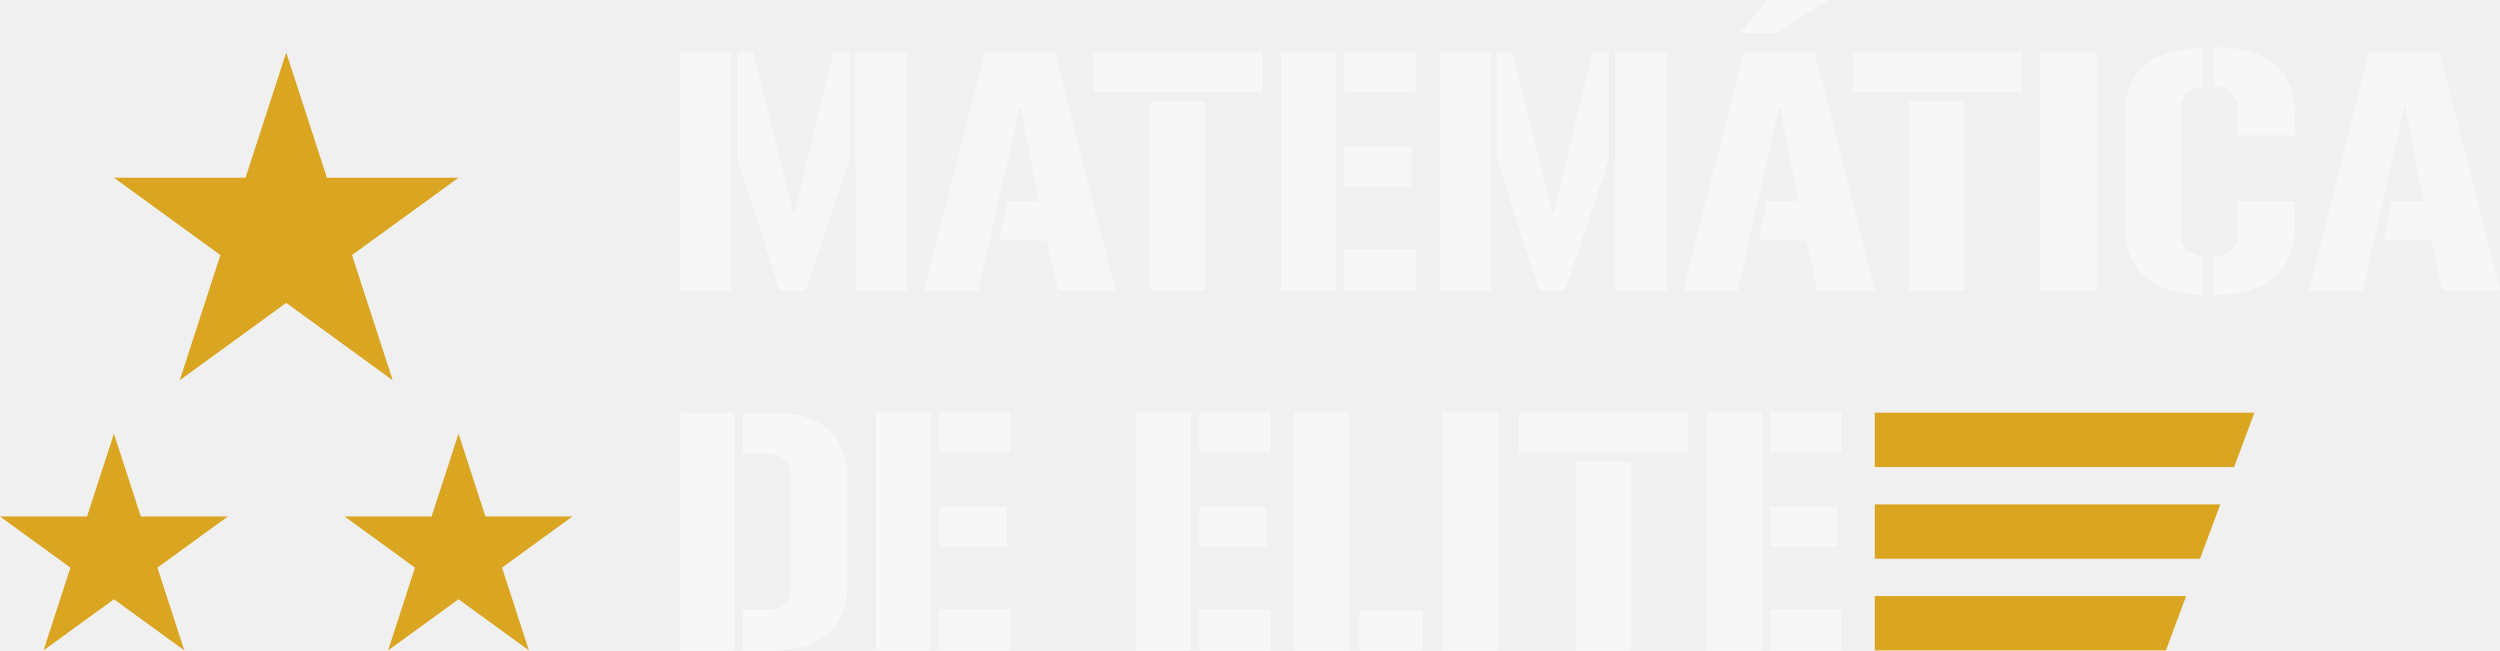
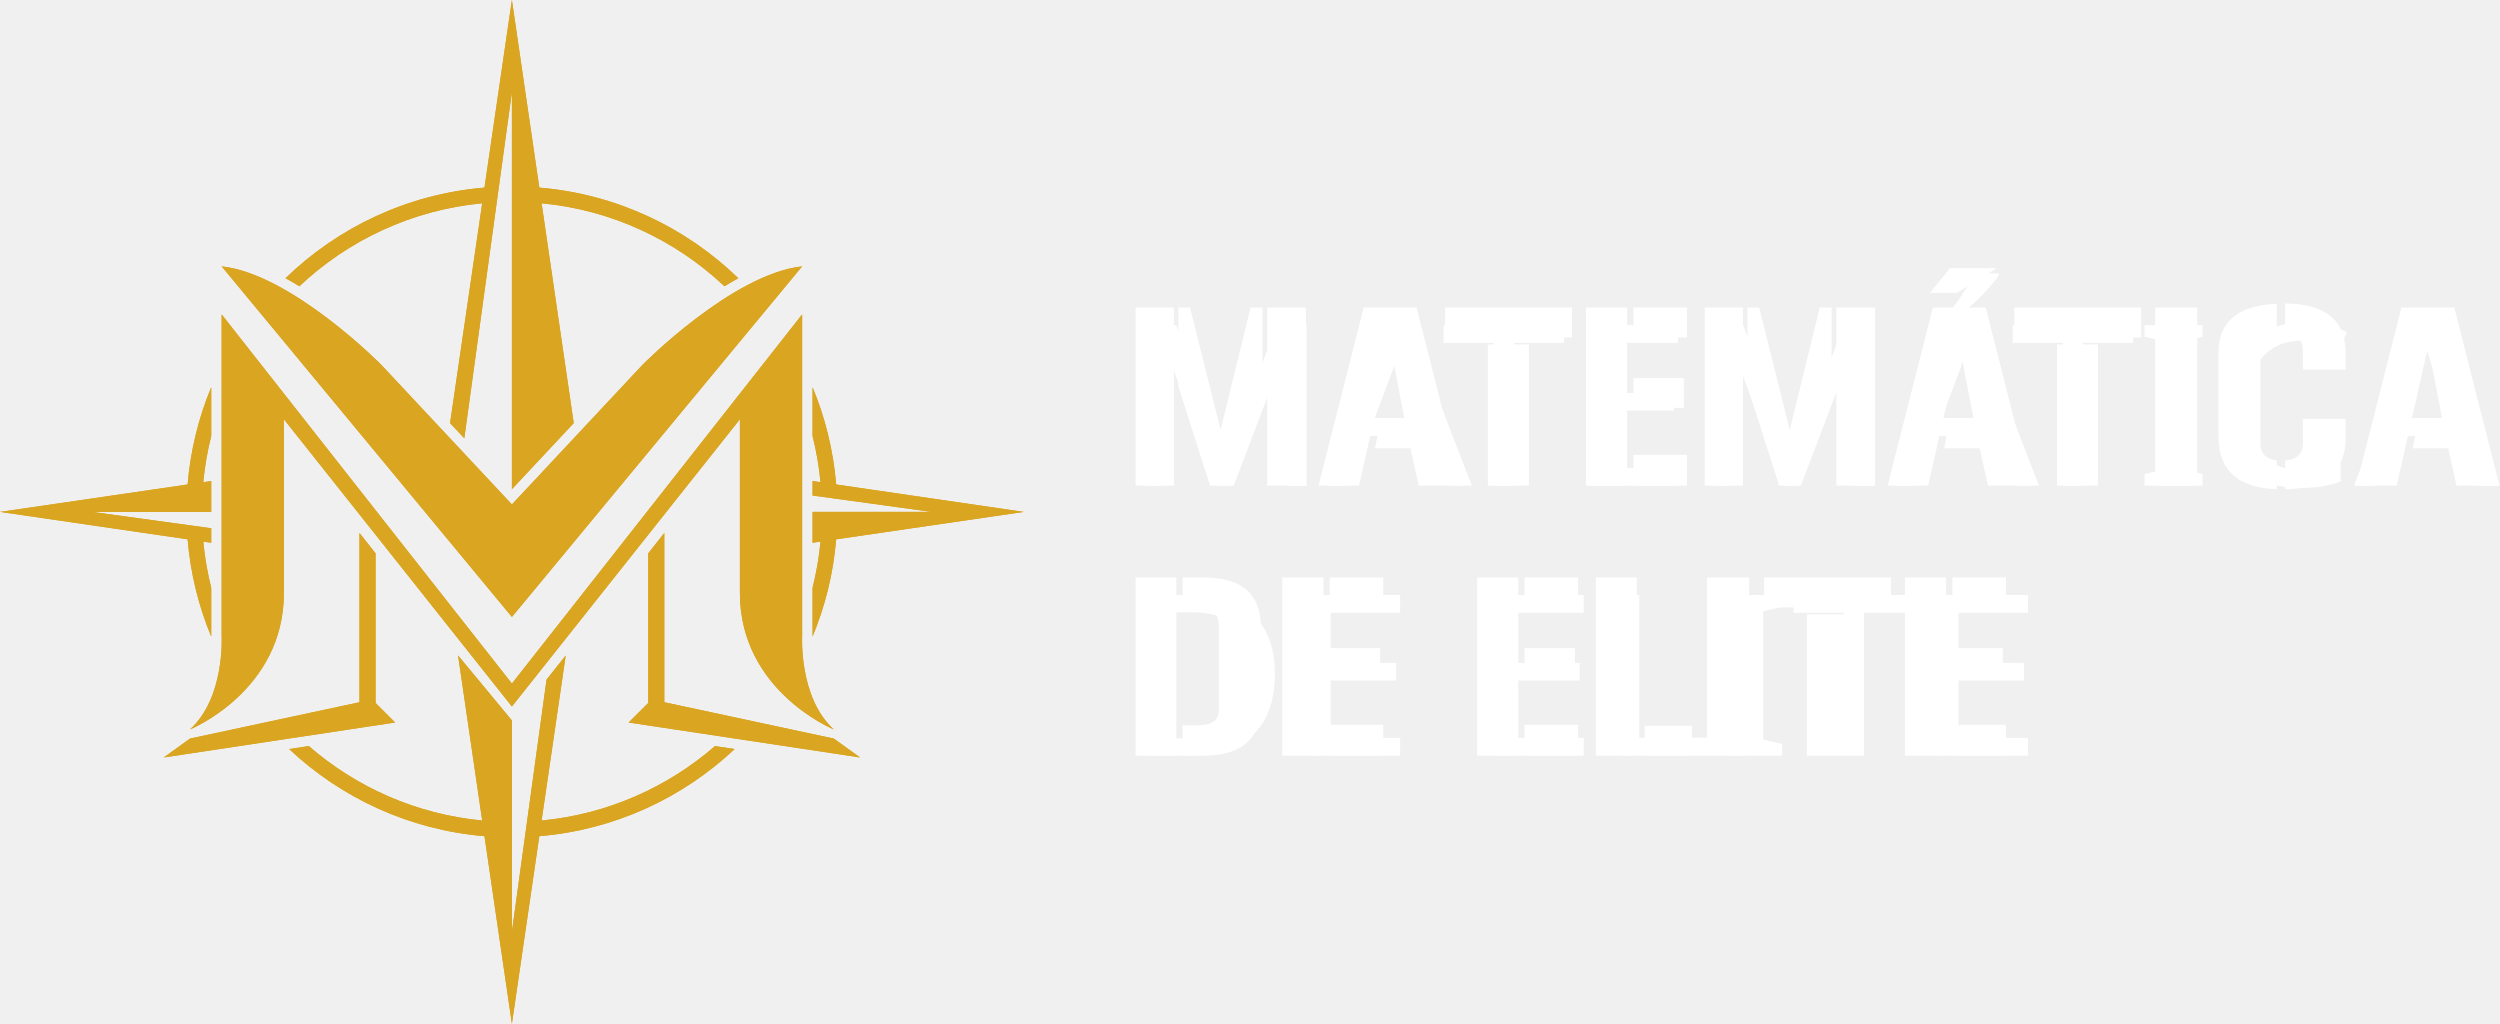
- <svg xmlns="http://www.w3.org/2000/svg" id="HORIZONTAL_2" data-name="HORIZONTAL #2" viewBox="0 0 1199.42 312.05">
-   <defs>
-     <style>
-       .cls-1 {
-         fill: #daa520;
-       }
- 
-       .cls-2 {
-         fill: #f7f7f7;
-       }
-     </style>
-   </defs>
-   <g>
-     <path class="cls-2" d="M350.84,25.2v114.05h-24.48V25.2h24.48ZM374.02,139.25l-20.3-63.5V25.2h7.49l19.58,78.33,19.15-78.33h7.63v51.41l-21.02,62.64h-12.53ZM435.37,25.2v114.05h-24.77V25.2h24.77Z" />
-     <path class="cls-2" d="M506.21,25.2l28.94,114.05h-27.5l-5.33-23.9h-22.75l3.74-19.01h15.12l-8.93-46.37-20.16,89.28h-25.92l28.94-114.05h33.84Z" />
-     <path class="cls-2" d="M605.72,25.2v19.15h-81.21v-19.15h81.21ZM551.86,48.81h26.21v90.43h-26.21V48.81Z" />
-     <path class="cls-2" d="M641,25.2v114.05h-26.35V25.2h26.35ZM645.03,25.2h34.27v19.15h-34.27v-19.15ZM645.03,70.41h32.26v19.01h-32.26v-19.01ZM679.3,139.25h-34.27v-19.73h34.27v19.73Z" />
-     <path class="cls-2" d="M715.16,25.2v114.05h-24.48V25.2h24.48ZM738.34,139.25l-20.3-63.5V25.2h7.49l19.58,78.33,19.15-78.33h7.63v51.41l-21.02,62.64h-12.53ZM799.68,25.2v114.05h-24.77V25.2h24.77Z" />
-     <path class="cls-2" d="M870.53,25.2l28.94,114.05h-27.5l-5.33-23.9h-22.75l3.74-19.01h15.12l-8.93-46.37-20.16,89.28h-25.92l28.94-114.05h33.84ZM834.82,15.84l12.82-15.84h29.95l-25.49,15.84h-17.28Z" />
-     <path class="cls-2" d="M970.04,25.2v19.15h-81.21v-19.15h81.21ZM916.18,48.81h26.21v90.43h-26.21V48.81Z" />
-     <path class="cls-2" d="M978.96,25.2h26.93v114.05h-26.93V25.2Z" />
-     <path class="cls-2" d="M1019.57,53.85c0-19.58,12.38-29.95,37.3-31.1v18.72c-7.06.86-10.51,4.61-10.51,11.38v59.33c0,6.34,3.46,9.94,10.51,10.94v18.43c-24.91-1.01-37.3-12.1-37.3-33.55v-54.14ZM1062.19,22.61c25.78.14,38.73,10.8,38.73,31.68v10.66h-27.36v-12.1c0-7.34-3.74-11.09-11.38-11.52v-18.72ZM1062.19,123.12c7.63-.72,11.38-4.32,11.38-10.94v-15.7h27.36v12.24c0,21.31-12.96,32.26-38.73,32.83v-18.43Z" />
-     <path class="cls-2" d="M1170.48,25.2l28.94,114.05h-27.5l-5.33-23.9h-22.75l3.74-19.01h15.12l-8.93-46.37-20.16,89.28h-25.92l28.94-114.05h33.84Z" />
-     <path class="cls-2" d="M352.42,198v114.05h-26.06v-114.05h26.06ZM356.46,198h13.54c24.34,0,36.58,10.66,36.58,32.11v49.39c0,21.74-12.24,32.54-36.86,32.54h-13.25v-19.44h9.36c9.79,0,13.82-3.17,13.82-10.08v-53.42c0-8.21-4.32-11.66-14.11-11.66h-9.07v-19.44Z" />
-     <path class="cls-2" d="M446.6,198v114.05h-26.35v-114.05h26.35ZM450.63,198h34.27v19.15h-34.27v-19.15ZM450.63,243.21h32.26v19.01h-32.26v-19.01ZM484.9,312.04h-34.27v-19.73h34.27v19.73Z" />
-     <path class="cls-2" d="M571.3,198v114.05h-26.35v-114.05h26.35ZM575.33,198h34.27v19.15h-34.27v-19.15ZM575.33,243.21h32.26v19.01h-32.26v-19.01ZM609.61,312.04h-34.27v-19.73h34.27v19.73Z" />
-     <path class="cls-2" d="M647.19,198v114.05h-26.21v-114.05h26.21ZM682.47,312.04h-30.24v-19.15h30.24v19.15Z" />
-     <path class="cls-2" d="M692.12,198h26.93v114.05h-26.93v-114.05Z" />
-     <path class="cls-2" d="M809.91,198v19.15h-81.21v-19.15h81.21ZM756.05,221.61h26.21v90.43h-26.21v-90.43Z" />
-     <path class="cls-2" d="M845.19,198v114.05h-26.35v-114.05h26.35ZM849.22,198h34.27v19.15h-34.27v-19.15ZM849.22,243.21h32.26v19.01h-32.26v-19.01ZM883.49,312.04h-34.27v-19.73h34.27v19.73Z" />
-   </g>
-   <g>
-     <polygon class="cls-1" points="54.66 208.08 67.56 247.79 109.31 247.79 75.53 272.34 88.43 312.04 54.66 287.5 20.88 312.04 33.78 272.34 0 247.79 41.75 247.79 54.66 208.08" />
-     <polygon class="cls-1" points="219.98 208.08 232.88 247.79 274.63 247.79 240.85 272.34 253.76 312.04 219.98 287.5 186.2 312.04 199.1 272.34 165.32 247.79 207.07 247.79 219.98 208.08" />
-   </g>
-   <polygon class="cls-1" points="137.32 25.2 156.83 85.26 219.98 85.26 168.89 122.37 188.4 182.43 137.32 145.31 86.23 182.43 105.74 122.37 54.66 85.26 117.8 85.26 137.32 25.2" />
-   <g>
-     <polygon class="cls-1" points="1071.87 224.08 899.47 224.08 899.47 198 1081.58 198 1071.87 224.08" />
-     <polygon class="cls-1" points="1065.21 241.98 1055.5 268.06 899.47 268.06 899.47 241.98 1065.21 241.98" />
-     <polygon class="cls-1" points="1048.84 285.96 1039.13 312.05 899.47 312.05 899.47 285.96 1048.84 285.96" />
+ <svg xmlns="http://www.w3.org/2000/svg" width="100%" height="100%" viewBox="0 0 5001 2048" version="1.1" xml:space="preserve" style="fill-rule:evenodd;clip-rule:evenodd;stroke-linejoin:round;stroke-miterlimit:2;">
+   <rect id="LOGO-HORIZONTAL" x="0" y="0" width="5000.025" height="2048" style="fill:none;" />
+   <clipPath id="_clip1">
+     <rect x="0" y="0" width="5000.025" height="2048" />
+   </clipPath>
+   <g clip-path="url(#_clip1)">
+     <g id="Conteúdo-bruto">
+       <g id="Imagem">
+         <path id="Rosa-dos-ventos" d="M422.548,1273.34c-25.239,-60.746 -41.538,-126.126 -47.252,-194.495l-375.296,-54.845l375.296,-54.845c5.714,-68.369 22.014,-133.749 47.252,-194.495l0,97.57c-7.552,29.977 -12.919,60.819 -15.922,92.346l15.922,-2.327l0,61.751l-238.117,0l238.117,32.745l0,29.006l-15.922,-2.327c3.003,31.527 8.37,62.369 15.922,92.346l0,97.57Zm148.568,-716.795c104.904,-101.658 243.873,-168.364 398.039,-181.25l54.845,-375.296l54.845,375.296c154.166,12.885 293.135,79.591 398.039,181.25c-9.338,5.111 -18.593,10.506 -27.713,16.106c-97.524,-91.909 -224.788,-152.6 -365.748,-166.025l64.265,439.754l-123.689,132.223l0,-794.171l-95.215,692.387l-28.474,-30.438l64.265,-439.754c-140.959,13.425 -268.224,74.116 -365.748,166.025c-9.12,-5.6 -18.375,-10.995 -27.713,-16.106Zm1054.336,218.115c25.239,60.746 41.538,126.126 47.252,194.495l375.296,54.845l-375.296,54.845c-5.714,68.369 -22.014,133.749 -47.252,194.495l0,-97.57c7.552,-29.977 12.919,-60.819 15.922,-92.346l-15.922,2.327l0,-61.751l238.117,0l-238.117,-32.745l0,-29.006l15.922,2.327c-3.003,-31.527 -8.37,-62.369 -15.922,-92.346l0,-97.57Zm-155.842,723.737c-104.014,97.749 -240.135,161.718 -390.764,174.307l-54.845,375.296l-54.845,-375.296c-150.629,-12.59 -286.75,-76.558 -390.764,-174.307l39.346,-5.944c94.812,82.312 214.819,136.346 346.84,148.92l-48.259,-330.228l107.683,130.02l0,422.403l69.321,-504.089l38.362,-48.334l-48.259,330.228c132.02,-12.574 252.028,-66.608 346.84,-148.92l39.346,5.944Z" style="fill:#daa520;" />
+         <path id="Letra-M" d="M1024,1234.146l-580.619,-701.359c139.835,15.294 318.998,196.643 318.998,196.643l261.62,279.67l261.62,-279.67c0,0 179.163,-181.348 318.998,-196.643l-580.619,701.359Zm0,179.163l-456.078,-574.634l0,347.402c0,196.643 -187.903,273.115 -187.903,273.115c69.917,-63.363 63.363,-185.718 63.363,-185.718l0,-644.551l580.619,738.503l580.619,-738.503l0,644.551c0,0 -6.555,122.356 63.363,185.718c0,0 -187.903,-76.472 -187.903,-273.115l0,-347.402l-456.078,574.634Zm272.72,-306.413l32.162,-40.734l0,338.583l339.1,72.714l52.438,37.755l-462.853,-69.917l39.154,-39.154l0,-299.247Zm-545.439,0l0,299.247l39.154,39.154l-462.853,69.917l52.438,-37.755l339.1,-72.714l0,-338.583l32.162,40.734Z" style="fill:#daa520;" />
+       </g>
+       <g transform="matrix(1,0,0,1,-8886.791,248.1386)">
+         <text x="11135.966px" y="723.436px" style="font-family:'Gunplay-Regular', 'Gunplay', fantasy;font-size:450px;fill:#fff;">MA<tspan x="11770.016px 12036.866px " y="723.436px 723.436px ">TE</tspan>MÁ<tspan x="12908.516px 13175.366px " y="723.436px 723.436px ">TI</tspan>CA</text>
+         <g transform="matrix(450,0,0,450,12912.566,1263.436)" />
+         <text x="11135.966px" y="1263.436px" style="font-family:'Gunplay-Regular', 'Gunplay', fantasy;font-size:450px;fill:#fff;">DE ELITE</text>
+       </g>
+     </g>
+     <g id="Imagem1">
+       <path id="Rosa-dos-ventos1" d="M422.548,1273.34c-25.239,-60.746 -41.538,-126.126 -47.252,-194.495l-375.296,-54.845l375.296,-54.845c5.714,-68.369 22.014,-133.749 47.252,-194.495l0,97.57c-7.552,29.977 -12.919,60.819 -15.922,92.346l15.922,-2.327l0,61.751l-238.117,0l238.117,32.745l0,29.006l-15.922,-2.327c3.003,31.527 8.37,62.369 15.922,92.346l0,97.57Zm148.568,-716.795c104.904,-101.658 243.873,-168.364 398.039,-181.25l54.845,-375.296l54.845,375.296c154.166,12.885 293.135,79.591 398.039,181.25c-9.338,5.111 -18.593,10.506 -27.713,16.106c-97.524,-91.909 -224.788,-152.6 -365.748,-166.025l64.265,439.754l-123.689,132.223l0,-794.171l-95.215,692.387l-28.474,-30.438l64.265,-439.754c-140.959,13.425 -268.224,74.116 -365.748,166.025c-9.12,-5.6 -18.375,-10.995 -27.713,-16.106Zm1054.336,218.115c25.239,60.746 41.538,126.126 47.252,194.495l375.296,54.845l-375.296,54.845c-5.714,68.369 -22.014,133.749 -47.252,194.495l0,-97.57c7.552,-29.977 12.919,-60.819 15.922,-92.346l-15.922,2.327l0,-61.751l238.117,0l-238.117,-32.745l0,-29.006l15.922,2.327c-3.003,-31.527 -8.37,-62.369 -15.922,-92.346l0,-97.57Zm-155.842,723.737c-104.014,97.749 -240.135,161.718 -390.764,174.307l-54.845,375.296l-54.845,-375.296c-150.629,-12.59 -286.75,-76.558 -390.764,-174.307l39.346,-5.944c94.812,82.312 214.819,136.346 346.84,148.92l-48.259,-330.228l107.683,130.02l0,422.403l69.321,-504.089l38.362,-48.334l-48.259,330.228c132.02,-12.574 252.028,-66.608 346.84,-148.92l39.346,5.944Z" style="fill:#daa520;" />
+       <path id="Letra-M1" d="M1024,1234.146l-580.619,-701.359c139.835,15.294 318.998,196.643 318.998,196.643l261.62,279.67l261.62,-279.67c0,0 179.163,-181.348 318.998,-196.643l-580.619,701.359Zm0,179.163l-456.078,-574.634l0,347.402c0,196.643 -187.903,273.115 -187.903,273.115c69.917,-63.363 63.363,-185.718 63.363,-185.718l0,-644.551l580.619,738.503l580.619,-738.503l0,644.551c0,0 -6.555,122.356 63.363,185.718c0,0 -187.903,-76.472 -187.903,-273.115l0,-347.402l-456.078,574.634Zm272.72,-306.413l32.162,-40.734l0,338.583l339.1,72.714l52.438,37.755l-462.853,-69.917l39.154,-39.154l0,-299.247Zm-545.439,0l0,299.247l39.154,39.154l-462.853,69.917l52.438,-37.755l339.1,-72.714l0,-338.583l32.162,40.734Z" style="fill:#daa520;" />
+     </g>
+     <g>
+       <path d="M2271.675,615.175l0,356.4l76.5,0l0,-356.4l-76.5,0Zm263.25,0l0,356.4l77.4,0l0,-356.4l-77.4,0Zm-75.15,356.4l65.7,-195.75l0,-160.65l-23.85,0l-59.85,244.8l-61.2,-244.8l-23.4,0l0,157.95l63.45,198.45l39.15,0Z" style="fill:#fff;fill-rule:nonzero;" />
+       <path d="M2727.975,615.175l-90.45,356.4l81,0l63,-279l27.9,144.9l-47.25,0l-11.7,59.4l71.1,0l16.65,74.7l85.95,0l-90.45,-356.4l-105.75,0Z" style="fill:#fff;fill-rule:nonzero;" />
+       <path d="M2890.875,615.175l0,59.85l253.8,0l0,-59.85l-253.8,0Zm85.5,356.4l81.9,0l0,-282.6l-81.9,0l0,282.6Z" style="fill:#fff;fill-rule:nonzero;" />
+       <path d="M3267.525,815.875l100.8,0l0,-59.4l-100.8,0l0,59.4Zm0,-140.85l107.1,0l0,-59.85l-107.1,0l0,59.85Zm107.1,234.9l-107.1,0l0,61.65l107.1,0l0,-61.65Zm-202.05,-294.75l0,356.4l82.35,0l0,-356.4l-82.35,0Z" style="fill:#fff;fill-rule:nonzero;" />
+       <path d="M3410.175,615.175l0,356.4l76.5,0l0,-356.4l-76.5,0Zm263.25,0l0,356.4l77.4,0l0,-356.4l-77.4,0Zm-75.15,356.4l65.7,-195.75l0,-160.65l-23.85,0l-59.85,244.8l-61.2,-244.8l-23.4,0l0,157.95l63.45,198.45l39.15,0Z" style="fill:#fff;fill-rule:nonzero;" />
+       <path d="M3866.475,615.175l-90.45,356.4l81,0l63,-279l27.9,144.9l-47.25,0l-11.7,59.4l71.1,0l16.65,74.7l85.95,0l-90.45,-356.4l-105.75,0Zm48.15,-29.25l79.65,-49.5l-93.6,0l-40.05,49.5l54,0Z" style="fill:#fff;fill-rule:nonzero;" />
+       <path d="M4029.375,615.175l0,59.85l253.8,0l0,-59.85l-253.8,0Zm85.5,356.4l81.9,0l0,-282.6l-81.9,0l0,282.6Z" style="fill:#fff;fill-rule:nonzero;" />
+       <rect x="4311.075" y="615.175" width="84.15" height="356.4" style="fill:#fff;fill-rule:nonzero;" />
+       <path d="M4571.175,665.575c23.85,1.35 35.55,13.05 35.55,36l0,37.8l85.5,0l0,-33.3c0,-65.25 -40.5,-98.55 -121.05,-99l0,58.5Zm0,313.2c80.55,-1.8 121.05,-36 121.05,-102.6l0,-38.25l-85.5,0l0,49.05c0,20.7 -11.7,31.95 -35.55,34.2l0,57.6Zm-133.2,-104.85c0,67.05 38.7,101.7 116.55,104.85l0,-57.6c-22.05,-3.15 -32.85,-14.4 -32.85,-34.2l0,-185.4c0,-21.15 10.8,-32.85 32.85,-35.55l0,-58.5c-77.85,3.6 -116.55,36 -116.55,97.2l0,169.2Z" style="fill:#fff;fill-rule:nonzero;" />
+       <path d="M4803.825,615.175l-90.45,356.4l81,0l63,-279l27.9,144.9l-47.25,0l-11.7,59.4l71.1,0l16.65,74.7l85.95,0l-90.45,-356.4l-105.75,0Z" style="fill:#fff;fill-rule:nonzero;" />
+       <path d="M2365.725,1215.925l28.35,0c30.6,0 44.1,10.8 44.1,36.45l0,166.95c0,21.6 -12.6,31.5 -43.2,31.5l-29.25,0l0,60.75l41.4,0c76.95,0 115.2,-33.75 115.2,-101.7l0,-154.35c0,-67.05 -38.25,-100.35 -114.3,-100.35l-42.3,0l0,60.75Zm-94.05,-60.75l0,356.4l81.45,0l0,-356.4l-81.45,0Z" style="fill:#fff;fill-rule:nonzero;" />
+       <path d="M2660.025,1355.875l100.8,0l0,-59.4l-100.8,0l0,59.4Zm0,-140.85l107.1,0l0,-59.85l-107.1,0l0,59.85Zm107.1,234.9l-107.1,0l0,61.65l107.1,0l0,-61.65Zm-202.05,-294.75l0,356.4l82.35,0l0,-356.4l-82.35,0Z" style="fill:#fff;fill-rule:nonzero;" />
+       <path d="M3049.725,1355.875l100.8,0l0,-59.4l-100.8,0l0,59.4Zm0,-140.85l107.1,0l0,-59.85l-107.1,0l0,59.85Zm107.1,234.9l-107.1,0l0,61.65l107.1,0l0,-61.65Zm-202.05,-294.75l0,356.4l82.35,0l0,-356.4l-82.35,0Z" style="fill:#fff;fill-rule:nonzero;" />
+       <path d="M3192.375,1155.175l0,356.4l81.9,0l0,-356.4l-81.9,0Zm192.15,296.55l-94.5,0l0,59.85l94.5,0l0,-59.85Z" style="fill:#fff;fill-rule:nonzero;" />
+       <rect x="3414.675" y="1155.175" width="84.15" height="356.4" style="fill:#fff;fill-rule:nonzero;" />
+       <path d="M3528.975,1155.175l0,59.85l253.8,0l0,-59.85l-253.8,0Zm85.5,356.4l81.9,0l0,-282.6l-81.9,0l0,282.6Z" style="fill:#fff;fill-rule:nonzero;" />
+       <path d="M3905.625,1355.875l100.8,0l0,-59.4l-100.8,0l0,59.4Zm0,-140.85l107.1,0l0,-59.85l-107.1,0l0,59.85Zm107.1,234.9l-107.1,0l0,61.65l107.1,0l0,-61.65Zm-202.05,-294.75l0,356.4l82.35,0l0,-356.4l-82.35,0Z" style="fill:#fff;fill-rule:nonzero;" />
+     </g>
  </g>
</svg>
